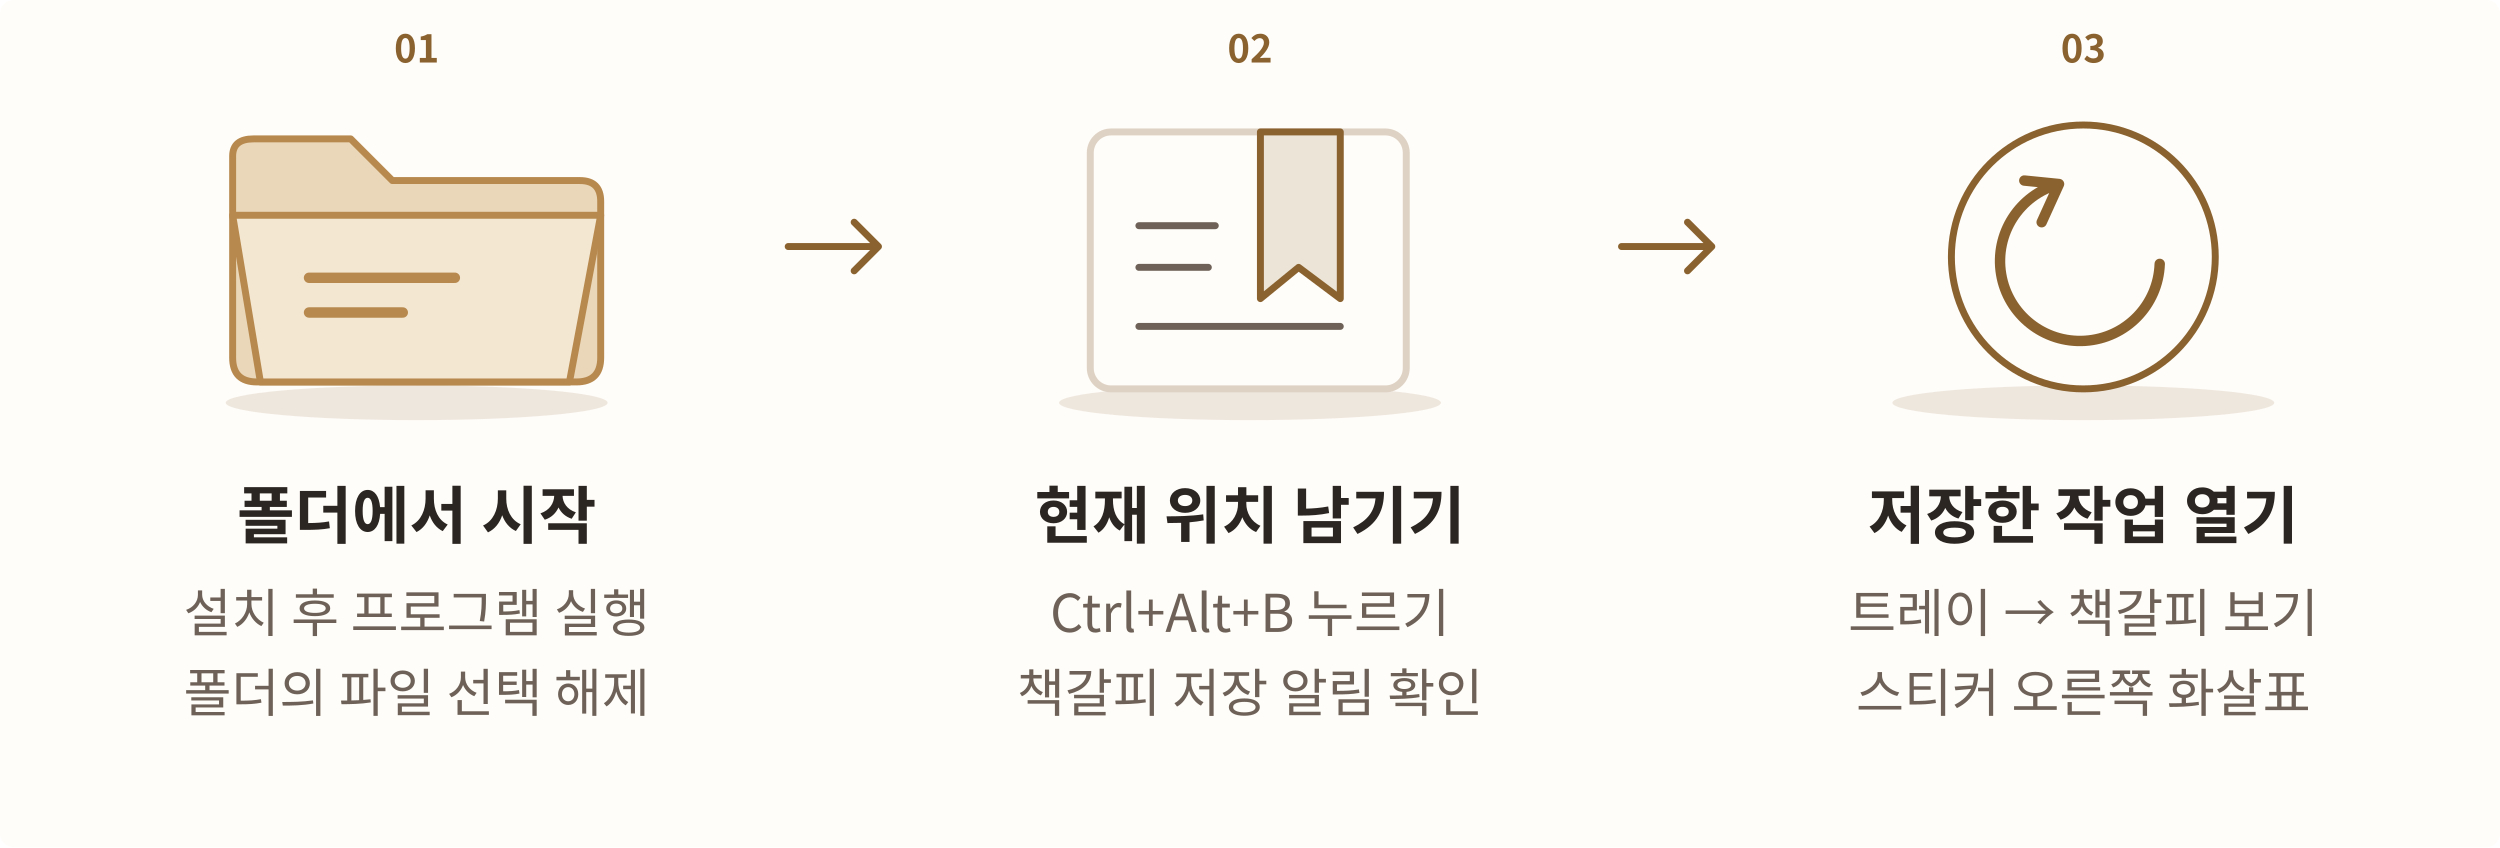
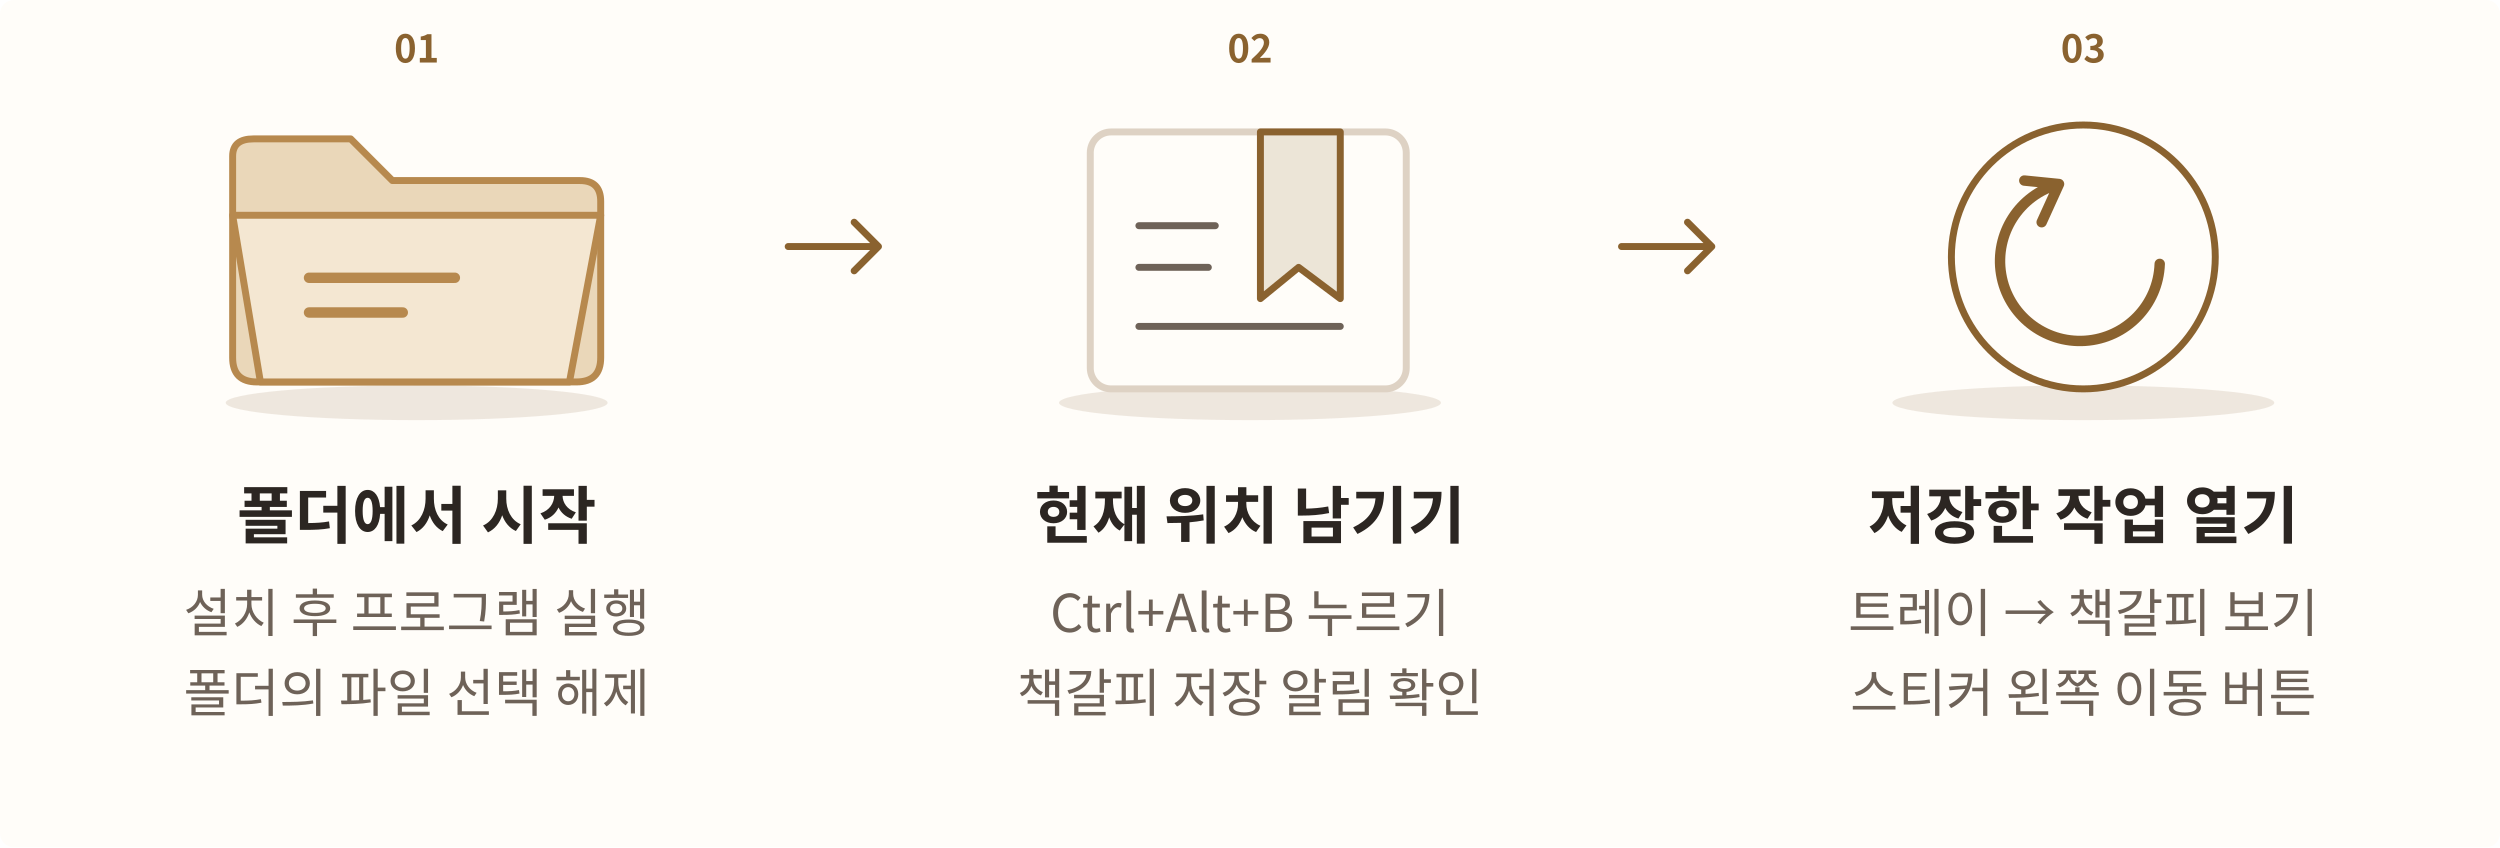
<svg xmlns="http://www.w3.org/2000/svg" width="720" height="244" viewBox="0 0 720 244" role="img" aria-labelledby="title desc">
  <g font-family="Noto Sans CJK KR, Noto Sans KR, Malgun Gothic, Segoe UI, sans-serif">
    <rect width="720" height="244" rx="4" fill="#fffdf9" />
    <text x="120.0" y="18" font-size="11" fill="#8a622f" font-weight="700" text-anchor="middle">01</text>
    <g transform="translate(48 25)">
      <ellipse cx="72" cy="91" rx="55" ry="5" fill="#ded2c4" opacity=".5" />
      <path d="M19 35V20Q19 15 25 15H53L65 27H119Q125 27 125 33V78Q125 85 118 85H26Q19 85 19 78Z" fill="#ead7b9" stroke="#b7894e" stroke-width="2" stroke-linecap="round" stroke-linejoin="round" />
      <path d="M19 37H125L116 85H27Z" fill="#f4e7d2" stroke="#b7894e" stroke-width="2" stroke-linecap="round" stroke-linejoin="round" />
      <path d="M41 55H83M41 65H68" fill="none" stroke="#b7894e" stroke-width="3" stroke-linecap="round" stroke-linejoin="round" />
    </g>
    <text x="120.0" y="155" font-size="18" fill="#2c2622" font-weight="700" text-anchor="middle">폴더에서 시작</text>
    <text x="120.0" y="182" font-size="15" fill="#6e6258" font-weight="400" text-anchor="middle">설치 후 프로그램 실행</text>
    <text x="120.0" y="205" font-size="15" fill="#6e6258" font-weight="400" text-anchor="middle">폴더의 파일 선택 해제</text>
    <path d="M227 71H253M246 64L253 71L246 78" fill="none" stroke="#8a622f" stroke-width="2" stroke-linecap="round" stroke-linejoin="round" />
    <text x="360.0" y="18" font-size="11" fill="#8a622f" font-weight="700" text-anchor="middle">02</text>
    <g transform="translate(288 25)">
      <ellipse cx="72" cy="91" rx="55" ry="5" fill="#ded2c4" opacity=".5" />
      <rect x="26" y="13" width="91" height="74" rx="6" fill="#fffdf9" stroke="#ded2c4" stroke-width="2" />
      <path d="M75 13H98V61L86 52L75 61Z" fill="#ece5d7" stroke="#8a622f" stroke-width="2" stroke-linecap="round" stroke-linejoin="round" />
      <path d="M40 40H62M40 52H60M40 69H98" fill="none" stroke="#6e6258" stroke-width="2" stroke-linecap="round" stroke-linejoin="round" />
    </g>
    <text x="360.0" y="155" font-size="18" fill="#2c2622" font-weight="700" text-anchor="middle">현재 위치 남기기</text>
    <text x="360.0" y="182" font-size="15" fill="#6e6258" font-weight="400" text-anchor="middle">Ctrl+Alt+B 누르기</text>
    <text x="360.0" y="205" font-size="15" fill="#6e6258" font-weight="400" text-anchor="middle">책갈피 저장 알림 확인</text>
    <path d="M467 71H493M486 64L493 71L486 78" fill="none" stroke="#8a622f" stroke-width="2" stroke-linecap="round" stroke-linejoin="round" />
    <text x="600.0" y="18" font-size="11" fill="#8a622f" font-weight="700" text-anchor="middle">03</text>
    <g transform="translate(528 25)">
      <ellipse cx="72" cy="91" rx="55" ry="5" fill="#ded2c4" opacity=".5" />
      <circle cx="72" cy="49" r="38" fill="#fffdf9" stroke="#8a622f" stroke-width="2" />
      <path d="M94 51A23 23 0 1 1 65 28M65 28L55 27M65 28L60 39" fill="none" stroke="#8a622f" stroke-width="3" stroke-linecap="round" stroke-linejoin="round" />
    </g>
    <text x="600.0" y="155" font-size="18" fill="#2c2622" font-weight="700" text-anchor="middle">저장한 작업 열기</text>
    <text x="600.0" y="182" font-size="15" fill="#6e6258" font-weight="400" text-anchor="middle">트레이 → 책갈피 보기</text>
-     <text x="600.0" y="205" font-size="15" fill="#6e6258" font-weight="400" text-anchor="middle">스티커 오른쪽 화살표</text>
+     <text x="600.0" y="205" font-size="15" fill="#6e6258" font-weight="400" text-anchor="middle">스티커 왼쪽 이동 버튼</text>
  </g>
</svg>
